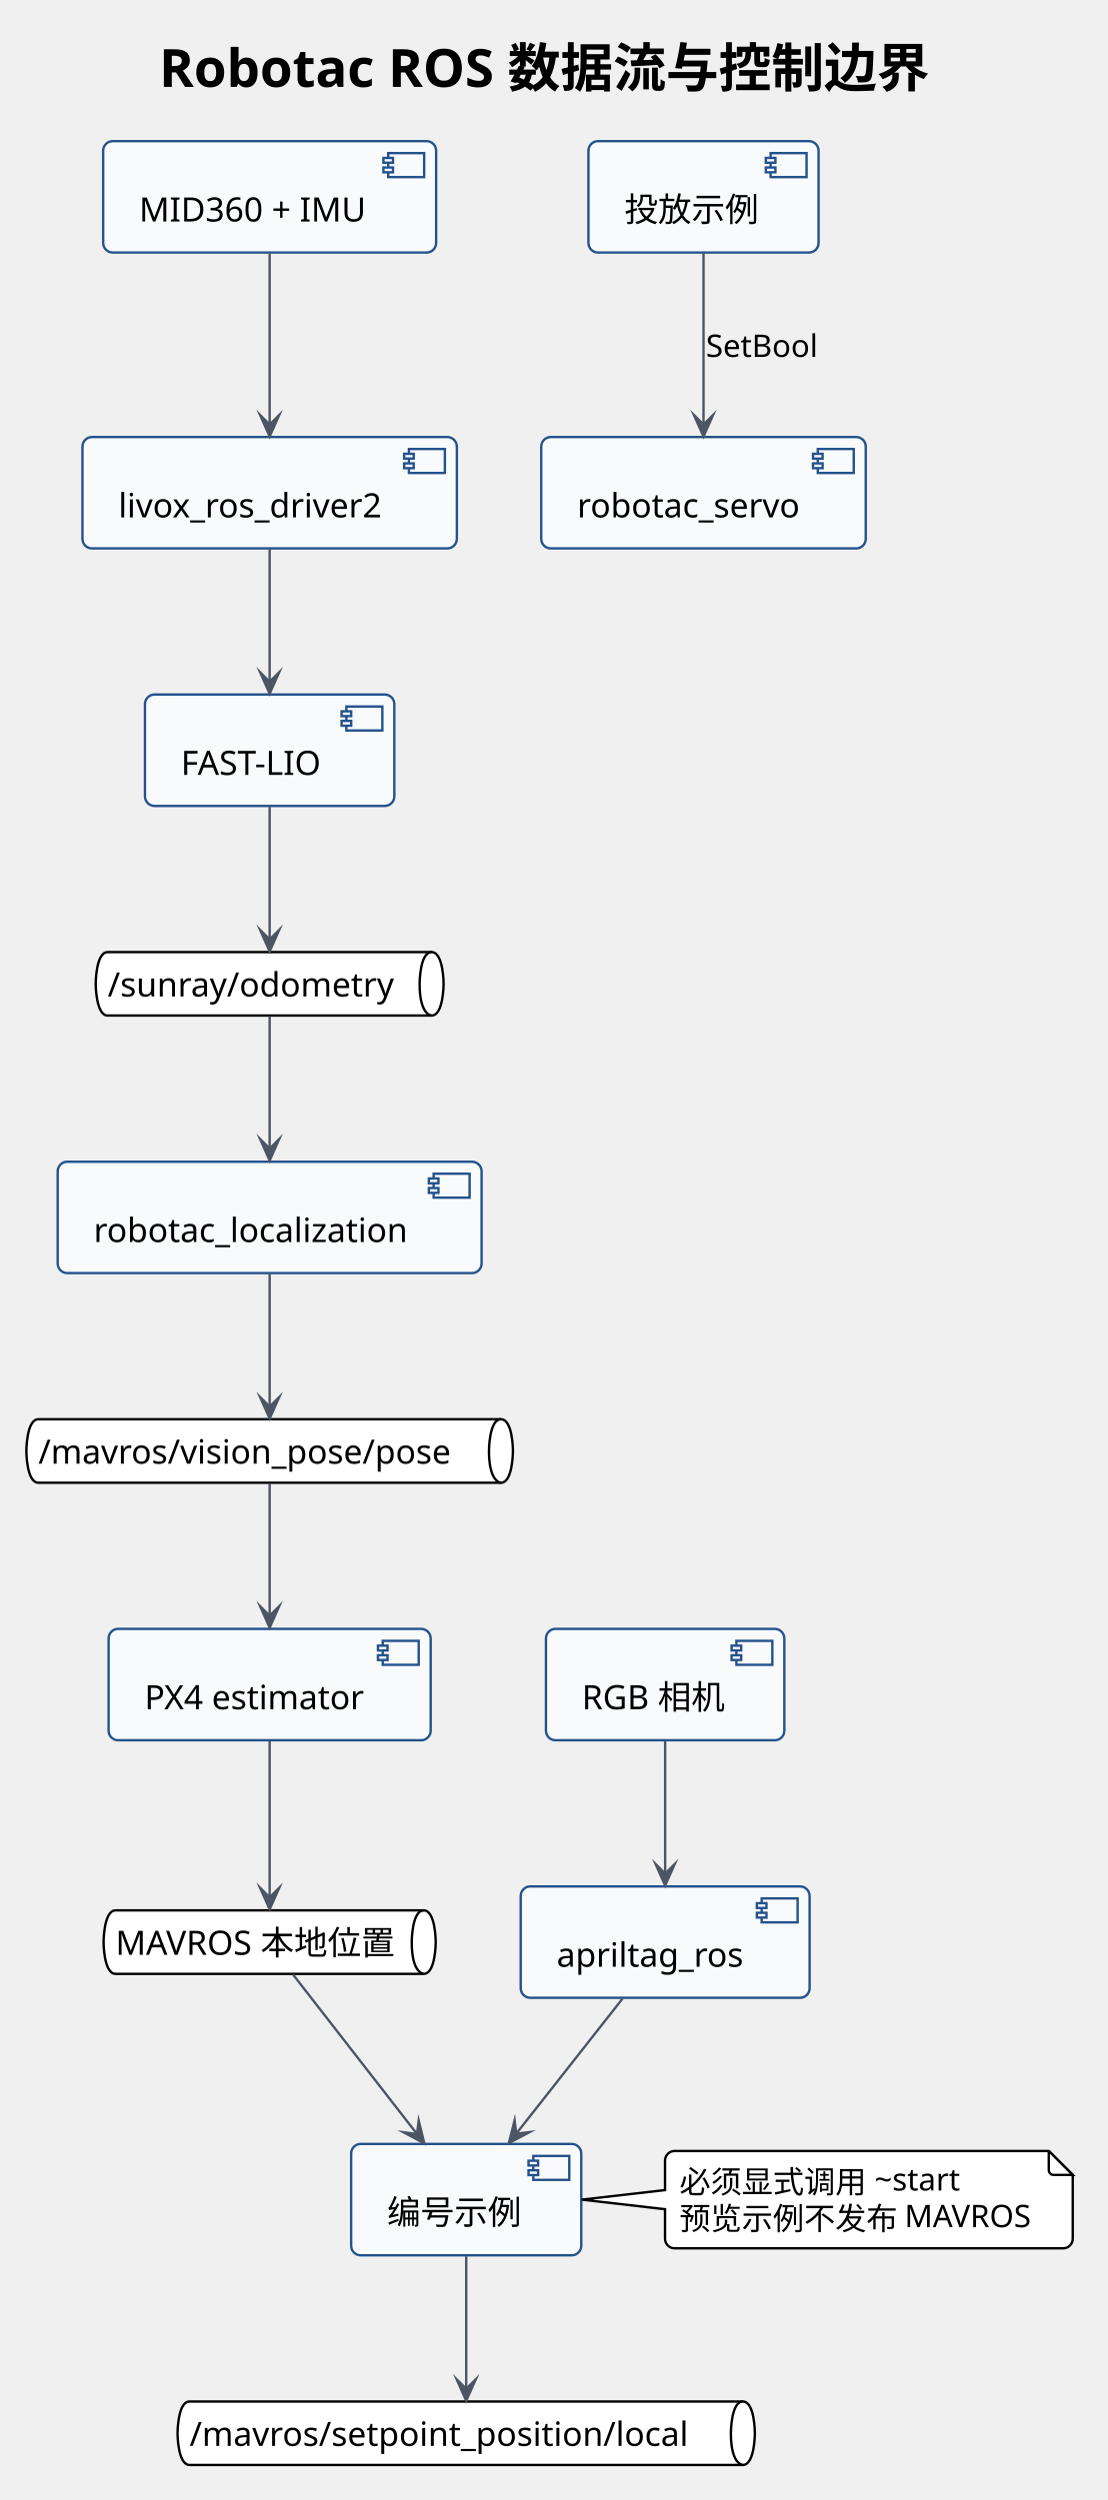
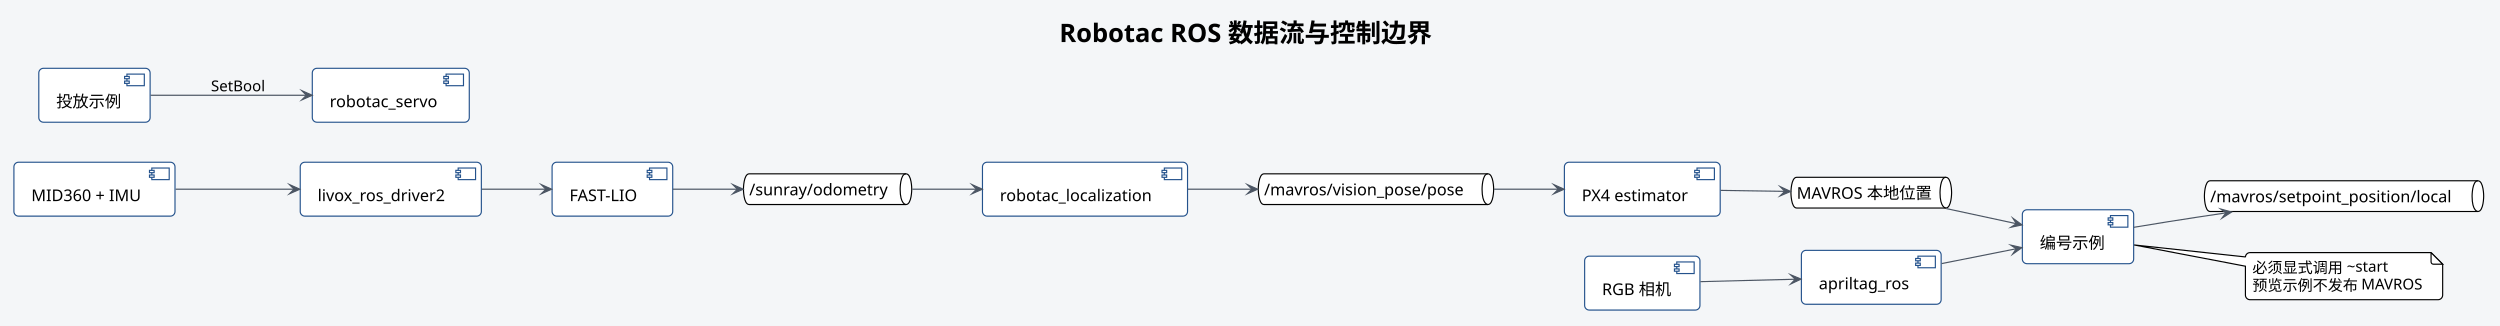
- <svg xmlns="http://www.w3.org/2000/svg" contentStyleType="text/css" data-diagram-type="DESCRIPTION" height="1043px" preserveAspectRatio="none" style="width:462px;height:1043px;" version="1.1" viewBox="0 0 462 1043" width="462px" zoomAndPan="magnify">
+ <svg xmlns="http://www.w3.org/2000/svg" contentStyleType="text/css" data-diagram-type="DESCRIPTION" height="281px" preserveAspectRatio="none" style="width:2156px;height:281px;background:#F4F6F8;" version="1.1" viewBox="0 0 2156 281" width="2156px" zoomAndPan="magnify">
  <defs />
  <g>
-     <g class="title" data-source-line="9">
-       <text fill="#000000" font-family="sans-serif" font-size="22" font-weight="700" lengthAdjust="spacing" textLength="327.776" x="66.387" y="36.27">Robotac ROS 数据流与控制边界</text>
+     <rect fill="#F4F6F8" height="281" style="stroke:none;stroke-width:1;" width="2156" x="0" y="0" />
+     <g class="title" data-source-line="10">
+       <text fill="#000000" font-family="sans-serif" font-size="22" font-weight="700" lengthAdjust="spacing" textLength="327.776" x="913.575" y="36.27">Robotac ROS 数据流与控制边界</text>
    </g>
-     <g class="entity" data-qualified-name="lidar" data-source-line="10" id="ent0001">
-       <rect fill="#F8FAFC" height="46.488" rx="4" ry="4" style="stroke:#24528C;stroke-width:1;" width="138.916" x="43.04" y="58.91" />
-       <rect fill="#F8FAFC" height="10" style="stroke:#24528C;stroke-width:1;" width="15" x="161.956" y="63.91" />
-       <rect fill="#F8FAFC" height="2" style="stroke:#24528C;stroke-width:1;" width="4" x="159.956" y="65.91" />
-       <rect fill="#F8FAFC" height="2" style="stroke:#24528C;stroke-width:1;" width="4" x="159.956" y="69.91" />
-       <text fill="#000000" font-family="sans-serif" font-size="14" lengthAdjust="spacing" textLength="98.916" x="58.04" y="92.445">MID360 + IMU</text>
+     <g class="entity" data-qualified-name="lidar" data-source-line="11" id="ent0001">
+       <rect fill="#FFFFFF" height="46.488" rx="4" ry="4" style="stroke:#24528C;stroke-width:1;" width="138.916" x="12" y="139.91" />
+       <rect fill="#FFFFFF" height="10" style="stroke:#24528C;stroke-width:1;" width="15" x="130.916" y="144.91" />
+       <rect fill="#FFFFFF" height="2" style="stroke:#24528C;stroke-width:1;" width="4" x="128.916" y="146.91" />
+       <rect fill="#FFFFFF" height="2" style="stroke:#24528C;stroke-width:1;" width="4" x="128.916" y="150.91" />
+       <text fill="#000000" font-family="sans-serif" font-size="14" lengthAdjust="spacing" textLength="98.916" x="27" y="173.445">MID360 + IMU</text>
    </g>
-     <g class="entity" data-qualified-name="livox" data-source-line="11" id="ent0002">
-       <rect fill="#F8FAFC" height="46.488" rx="4" ry="4" style="stroke:#24528C;stroke-width:1;" width="156.204" x="34.4" y="182.4" />
-       <rect fill="#F8FAFC" height="10" style="stroke:#24528C;stroke-width:1;" width="15" x="170.604" y="187.4" />
-       <rect fill="#F8FAFC" height="2" style="stroke:#24528C;stroke-width:1;" width="4" x="168.604" y="189.4" />
-       <rect fill="#F8FAFC" height="2" style="stroke:#24528C;stroke-width:1;" width="4" x="168.604" y="193.4" />
-       <text fill="#000000" font-family="sans-serif" font-size="14" lengthAdjust="spacing" textLength="116.204" x="49.4" y="215.935">livox_ros_driver2</text>
+     <g class="entity" data-qualified-name="livox" data-source-line="12" id="ent0002">
+       <rect fill="#FFFFFF" height="46.488" rx="4" ry="4" style="stroke:#24528C;stroke-width:1;" width="156.204" x="258.92" y="139.91" />
+       <rect fill="#FFFFFF" height="10" style="stroke:#24528C;stroke-width:1;" width="15" x="395.124" y="144.91" />
+       <rect fill="#FFFFFF" height="2" style="stroke:#24528C;stroke-width:1;" width="4" x="393.124" y="146.91" />
+       <rect fill="#FFFFFF" height="2" style="stroke:#24528C;stroke-width:1;" width="4" x="393.124" y="150.91" />
+       <text fill="#000000" font-family="sans-serif" font-size="14" lengthAdjust="spacing" textLength="116.204" x="273.92" y="173.445">livox_ros_driver2</text>
    </g>
-     <g class="entity" data-qualified-name="fastlio" data-source-line="12" id="ent0003">
-       <rect fill="#F8FAFC" height="46.488" rx="4" ry="4" style="stroke:#24528C;stroke-width:1;" width="104.032" x="60.48" y="289.88" />
-       <rect fill="#F8FAFC" height="10" style="stroke:#24528C;stroke-width:1;" width="15" x="144.512" y="294.88" />
-       <rect fill="#F8FAFC" height="2" style="stroke:#24528C;stroke-width:1;" width="4" x="142.512" y="296.88" />
-       <rect fill="#F8FAFC" height="2" style="stroke:#24528C;stroke-width:1;" width="4" x="142.512" y="300.88" />
-       <text fill="#000000" font-family="sans-serif" font-size="14" lengthAdjust="spacing" textLength="64.032" x="75.48" y="323.415">FAST-LIO</text>
+     <g class="entity" data-qualified-name="fastlio" data-source-line="13" id="ent0003">
+       <rect fill="#FFFFFF" height="46.488" rx="4" ry="4" style="stroke:#24528C;stroke-width:1;" width="104.032" x="476.12" y="139.91" />
+       <rect fill="#FFFFFF" height="10" style="stroke:#24528C;stroke-width:1;" width="15" x="560.152" y="144.91" />
+       <rect fill="#FFFFFF" height="2" style="stroke:#24528C;stroke-width:1;" width="4" x="558.152" y="146.91" />
+       <rect fill="#FFFFFF" height="2" style="stroke:#24528C;stroke-width:1;" width="4" x="558.152" y="150.91" />
+       <text fill="#000000" font-family="sans-serif" font-size="14" lengthAdjust="spacing" textLength="64.032" x="491.12" y="173.445">FAST-LIO</text>
    </g>
-     <g class="entity" data-qualified-name="odom" data-source-line="13" id="ent0004">
-       <path d="M44.93,397.37 L180.062,397.37 C185.062,397.37 185.062,410.614 185.062,410.614 C185.062,410.614 185.062,423.858 180.062,423.858 L44.93,423.858 C39.93,423.858 39.93,410.614 39.93,410.614 C39.93,410.614 39.93,397.37 44.93,397.37" fill="#FFFFFF" style="stroke:#000000;stroke-width:1;" />
-       <path d="M180.062,397.37 C175.062,397.37 175.062,410.614 175.062,410.614 C175.062,423.858 180.062,423.858 180.062,423.858" fill="none" style="stroke:#000000;stroke-width:1;" />
-       <text fill="#000000" font-family="sans-serif" font-size="14" lengthAdjust="spacing" textLength="125.132" x="44.93" y="415.905">/sunray/odometry</text>
+     <g class="entity" data-qualified-name="odom" data-source-line="14" id="ent0004">
+       <path d="M646.15,149.91 L781.282,149.91 C786.282,149.91 786.282,163.154 786.282,163.154 C786.282,163.154 786.282,176.398 781.282,176.398 L646.15,176.398 C641.15,176.398 641.15,163.154 641.15,163.154 C641.15,163.154 641.15,149.91 646.15,149.91" fill="#FFFFFF" style="stroke:#000000;stroke-width:1;" />
+       <path d="M781.282,149.91 C776.282,149.91 776.282,163.154 776.282,163.154 C776.282,176.398 781.282,176.398 781.282,176.398" fill="none" style="stroke:#000000;stroke-width:1;" />
+       <text fill="#000000" font-family="sans-serif" font-size="14" lengthAdjust="spacing" textLength="125.132" x="646.15" y="168.445">/sunray/odometry</text>
    </g>
-     <g class="entity" data-qualified-name="localization" data-source-line="14" id="ent0005">
-       <rect fill="#F8FAFC" height="46.488" rx="4" ry="4" style="stroke:#24528C;stroke-width:1;" width="176.849" x="24.07" y="484.86" />
-       <rect fill="#F8FAFC" height="10" style="stroke:#24528C;stroke-width:1;" width="15" x="180.919" y="489.86" />
-       <rect fill="#F8FAFC" height="2" style="stroke:#24528C;stroke-width:1;" width="4" x="178.919" y="491.86" />
-       <rect fill="#F8FAFC" height="2" style="stroke:#24528C;stroke-width:1;" width="4" x="178.919" y="495.86" />
-       <text fill="#000000" font-family="sans-serif" font-size="14" lengthAdjust="spacing" textLength="136.849" x="39.07" y="518.395">robotac_localization</text>
+     <g class="entity" data-qualified-name="localization" data-source-line="15" id="ent0005">
+       <rect fill="#FFFFFF" height="46.488" rx="4" ry="4" style="stroke:#24528C;stroke-width:1;" width="176.849" x="847.28" y="139.91" />
+       <rect fill="#FFFFFF" height="10" style="stroke:#24528C;stroke-width:1;" width="15" x="1004.129" y="144.91" />
+       <rect fill="#FFFFFF" height="2" style="stroke:#24528C;stroke-width:1;" width="4" x="1002.129" y="146.91" />
+       <rect fill="#FFFFFF" height="2" style="stroke:#24528C;stroke-width:1;" width="4" x="1002.129" y="150.91" />
+       <text fill="#000000" font-family="sans-serif" font-size="14" lengthAdjust="spacing" textLength="136.849" x="862.28" y="173.445">robotac_localization</text>
    </g>
-     <g class="entity" data-qualified-name="vision" data-source-line="15" id="ent0006">
-       <path d="M16,592.35 L208.998,592.35 C213.998,592.35 213.998,605.594 213.998,605.594 C213.998,605.594 213.998,618.838 208.998,618.838 L16,618.838 C11,618.838 11,605.594 11,605.594 C11,605.594 11,592.35 16,592.35" fill="#FFFFFF" style="stroke:#000000;stroke-width:1;" />
-       <path d="M208.998,592.35 C203.998,592.35 203.998,605.594 203.998,605.594 C203.998,618.838 208.998,618.838 208.998,618.838" fill="none" style="stroke:#000000;stroke-width:1;" />
-       <text fill="#000000" font-family="sans-serif" font-size="14" lengthAdjust="spacing" textLength="182.998" x="16" y="610.885">/mavros/vision_pose/pose</text>
+     <g class="entity" data-qualified-name="vision" data-source-line="16" id="ent0006">
+       <path d="M1090.13,149.91 L1283.128,149.91 C1288.128,149.91 1288.128,163.154 1288.128,163.154 C1288.128,163.154 1288.128,176.398 1283.128,176.398 L1090.13,176.398 C1085.13,176.398 1085.13,163.154 1085.13,163.154 C1085.13,163.154 1085.13,149.91 1090.13,149.91" fill="#FFFFFF" style="stroke:#000000;stroke-width:1;" />
+       <path d="M1283.128,149.91 C1278.128,149.91 1278.128,163.154 1278.128,163.154 C1278.128,176.398 1283.128,176.398 1283.128,176.398" fill="none" style="stroke:#000000;stroke-width:1;" />
+       <text fill="#000000" font-family="sans-serif" font-size="14" lengthAdjust="spacing" textLength="182.998" x="1090.13" y="168.445">/mavros/vision_pose/pose</text>
    </g>
-     <g class="entity" data-qualified-name="px4" data-source-line="16" id="ent0007">
-       <rect fill="#F8FAFC" height="46.488" rx="4" ry="4" style="stroke:#24528C;stroke-width:1;" width="134.37" x="45.31" y="679.84" />
-       <rect fill="#F8FAFC" height="10" style="stroke:#24528C;stroke-width:1;" width="15" x="159.68" y="684.84" />
-       <rect fill="#F8FAFC" height="2" style="stroke:#24528C;stroke-width:1;" width="4" x="157.68" y="686.84" />
-       <rect fill="#F8FAFC" height="2" style="stroke:#24528C;stroke-width:1;" width="4" x="157.68" y="690.84" />
-       <text fill="#000000" font-family="sans-serif" font-size="14" lengthAdjust="spacing" textLength="94.37" x="60.31" y="713.375">PX4 estimator</text>
+     <g class="entity" data-qualified-name="px4" data-source-line="17" id="ent0007">
+       <rect fill="#FFFFFF" height="46.488" rx="4" ry="4" style="stroke:#24528C;stroke-width:1;" width="134.37" x="1349.13" y="139.91" />
+       <rect fill="#FFFFFF" height="10" style="stroke:#24528C;stroke-width:1;" width="15" x="1463.5" y="144.91" />
+       <rect fill="#FFFFFF" height="2" style="stroke:#24528C;stroke-width:1;" width="4" x="1461.5" y="146.91" />
+       <rect fill="#FFFFFF" height="2" style="stroke:#24528C;stroke-width:1;" width="4" x="1461.5" y="150.91" />
+       <text fill="#000000" font-family="sans-serif" font-size="14" lengthAdjust="spacing" textLength="94.37" x="1364.13" y="173.445">PX4 estimator</text>
    </g>
-     <g class="entity" data-qualified-name="local" data-source-line="17" id="ent0008">
-       <path d="M48.21,797.33 L176.779,797.33 C181.779,797.33 181.779,810.574 181.779,810.574 C181.779,810.574 181.779,823.818 176.779,823.818 L48.21,823.818 C43.21,823.818 43.21,810.574 43.21,810.574 C43.21,810.574 43.21,797.33 48.21,797.33" fill="#FFFFFF" style="stroke:#000000;stroke-width:1;" />
-       <path d="M176.779,797.33 C171.779,797.33 171.779,810.574 171.779,810.574 C171.779,823.818 176.779,823.818 176.779,823.818" fill="none" style="stroke:#000000;stroke-width:1;" />
-       <text fill="#000000" font-family="sans-serif" font-size="14" lengthAdjust="spacing" textLength="118.569" x="48.21" y="815.865">MAVROS 本地位置</text>
+     <g class="entity" data-qualified-name="local" data-source-line="18" id="ent0008">
+       <path d="M1549.5,152.91 L1678.069,152.91 C1683.069,152.91 1683.069,166.154 1683.069,166.154 C1683.069,166.154 1683.069,179.398 1678.069,179.398 L1549.5,179.398 C1544.5,179.398 1544.5,166.154 1544.5,166.154 C1544.5,166.154 1544.5,152.91 1549.5,152.91" fill="#FFFFFF" style="stroke:#000000;stroke-width:1;" />
+       <path d="M1678.069,152.91 C1673.069,152.91 1673.069,166.154 1673.069,166.154 C1673.069,179.398 1678.069,179.398 1678.069,179.398" fill="none" style="stroke:#000000;stroke-width:1;" />
+       <text fill="#000000" font-family="sans-serif" font-size="14" lengthAdjust="spacing" textLength="118.569" x="1549.5" y="171.445">MAVROS 本地位置</text>
    </g>
-     <g class="entity" data-qualified-name="camera" data-source-line="18" id="ent0009">
-       <rect fill="#F8FAFC" height="46.488" rx="4" ry="4" style="stroke:#24528C;stroke-width:1;" width="99.452" x="227.77" y="679.84" />
-       <rect fill="#F8FAFC" height="10" style="stroke:#24528C;stroke-width:1;" width="15" x="307.222" y="684.84" />
-       <rect fill="#F8FAFC" height="2" style="stroke:#24528C;stroke-width:1;" width="4" x="305.222" y="686.84" />
-       <rect fill="#F8FAFC" height="2" style="stroke:#24528C;stroke-width:1;" width="4" x="305.222" y="690.84" />
-       <text fill="#000000" font-family="sans-serif" font-size="14" lengthAdjust="spacing" textLength="59.452" x="242.77" y="713.375">RGB 相机</text>
+     <g class="entity" data-qualified-name="camera" data-source-line="19" id="ent0009">
+       <rect fill="#FFFFFF" height="46.488" rx="4" ry="4" style="stroke:#24528C;stroke-width:1;" width="99.452" x="1366.59" y="220.91" />
+       <rect fill="#FFFFFF" height="10" style="stroke:#24528C;stroke-width:1;" width="15" x="1446.042" y="225.91" />
+       <rect fill="#FFFFFF" height="2" style="stroke:#24528C;stroke-width:1;" width="4" x="1444.042" y="227.91" />
+       <rect fill="#FFFFFF" height="2" style="stroke:#24528C;stroke-width:1;" width="4" x="1444.042" y="231.91" />
+       <text fill="#000000" font-family="sans-serif" font-size="14" lengthAdjust="spacing" textLength="59.452" x="1381.59" y="254.445">RGB 相机</text>
    </g>
-     <g class="entity" data-qualified-name="tag" data-source-line="19" id="ent0010">
-       <rect fill="#F8FAFC" height="46.488" rx="4" ry="4" style="stroke:#24528C;stroke-width:1;" width="120.527" x="217.24" y="787.33" />
-       <rect fill="#F8FAFC" height="10" style="stroke:#24528C;stroke-width:1;" width="15" x="317.767" y="792.33" />
-       <rect fill="#F8FAFC" height="2" style="stroke:#24528C;stroke-width:1;" width="4" x="315.767" y="794.33" />
-       <rect fill="#F8FAFC" height="2" style="stroke:#24528C;stroke-width:1;" width="4" x="315.767" y="798.33" />
-       <text fill="#000000" font-family="sans-serif" font-size="14" lengthAdjust="spacing" textLength="80.527" x="232.24" y="820.865">apriltag_ros</text>
+     <g class="entity" data-qualified-name="tag" data-source-line="20" id="ent0010">
+       <rect fill="#FFFFFF" height="46.488" rx="4" ry="4" style="stroke:#24528C;stroke-width:1;" width="120.527" x="1553.52" y="215.91" />
+       <rect fill="#FFFFFF" height="10" style="stroke:#24528C;stroke-width:1;" width="15" x="1654.047" y="220.91" />
+       <rect fill="#FFFFFF" height="2" style="stroke:#24528C;stroke-width:1;" width="4" x="1652.047" y="222.91" />
+       <rect fill="#FFFFFF" height="2" style="stroke:#24528C;stroke-width:1;" width="4" x="1652.047" y="226.91" />
+       <text fill="#000000" font-family="sans-serif" font-size="14" lengthAdjust="spacing" textLength="80.527" x="1568.52" y="249.445">apriltag_ros</text>
    </g>
-     <g class="entity" data-qualified-name="examples" data-source-line="20" id="ent0011">
-       <rect fill="#F8FAFC" height="46.488" rx="4" ry="4" style="stroke:#24528C;stroke-width:1;" width="96" x="146.5" y="894.81" />
-       <rect fill="#F8FAFC" height="10" style="stroke:#24528C;stroke-width:1;" width="15" x="222.5" y="899.81" />
-       <rect fill="#F8FAFC" height="2" style="stroke:#24528C;stroke-width:1;" width="4" x="220.5" y="901.81" />
-       <rect fill="#F8FAFC" height="2" style="stroke:#24528C;stroke-width:1;" width="4" x="220.5" y="905.81" />
-       <text fill="#000000" font-family="sans-serif" font-size="14" lengthAdjust="spacing" textLength="56" x="161.5" y="928.345">编号示例</text>
+     <g class="entity" data-qualified-name="examples" data-source-line="21" id="ent0011">
+       <rect fill="#FFFFFF" height="46.488" rx="4" ry="4" style="stroke:#24528C;stroke-width:1;" width="96" x="1744.07" y="180.91" />
+       <rect fill="#FFFFFF" height="10" style="stroke:#24528C;stroke-width:1;" width="15" x="1820.07" y="185.91" />
+       <rect fill="#FFFFFF" height="2" style="stroke:#24528C;stroke-width:1;" width="4" x="1818.07" y="187.91" />
+       <rect fill="#FFFFFF" height="2" style="stroke:#24528C;stroke-width:1;" width="4" x="1818.07" y="191.91" />
+       <text fill="#000000" font-family="sans-serif" font-size="14" lengthAdjust="spacing" textLength="56" x="1759.07" y="214.445">编号示例</text>
    </g>
-     <g class="entity" data-qualified-name="setpoint" data-source-line="21" id="ent0012">
-       <path d="M79.07,1002.3 L309.925,1002.3 C314.925,1002.3 314.925,1015.544 314.925,1015.544 C314.925,1015.544 314.925,1028.788 309.925,1028.788 L79.07,1028.788 C74.07,1028.788 74.07,1015.544 74.07,1015.544 C74.07,1015.544 74.07,1002.3 79.07,1002.3" fill="#FFFFFF" style="stroke:#000000;stroke-width:1;" />
-       <path d="M309.925,1002.3 C304.925,1002.3 304.925,1015.544 304.925,1015.544 C304.925,1028.788 309.925,1028.788 309.925,1028.788" fill="none" style="stroke:#000000;stroke-width:1;" />
-       <text fill="#000000" font-family="sans-serif" font-size="14" lengthAdjust="spacing" textLength="220.856" x="79.07" y="1020.835">/mavros/setpoint_position/local</text>
+     <g class="entity" data-qualified-name="setpoint" data-source-line="22" id="ent0012">
+       <path d="M1906.07,155.91 L2136.925,155.91 C2141.925,155.91 2141.925,169.154 2141.925,169.154 C2141.925,169.154 2141.925,182.398 2136.925,182.398 L1906.07,182.398 C1901.07,182.398 1901.07,169.154 1901.07,169.154 C1901.07,169.154 1901.07,155.91 1906.07,155.91" fill="#FFFFFF" style="stroke:#000000;stroke-width:1;" />
+       <path d="M2136.925,155.91 C2131.925,155.91 2131.925,169.154 2131.925,169.154 C2131.925,182.398 2136.925,182.398 2136.925,182.398" fill="none" style="stroke:#000000;stroke-width:1;" />
+       <text fill="#000000" font-family="sans-serif" font-size="14" lengthAdjust="spacing" textLength="220.856" x="1906.07" y="174.445">/mavros/setpoint_position/local</text>
    </g>
-     <g class="entity" data-qualified-name="payload" data-source-line="22" id="ent0013">
-       <rect fill="#F8FAFC" height="46.488" rx="4" ry="4" style="stroke:#24528C;stroke-width:1;" width="96" x="245.5" y="58.91" />
-       <rect fill="#F8FAFC" height="10" style="stroke:#24528C;stroke-width:1;" width="15" x="321.5" y="63.91" />
-       <rect fill="#F8FAFC" height="2" style="stroke:#24528C;stroke-width:1;" width="4" x="319.5" y="65.91" />
-       <rect fill="#F8FAFC" height="2" style="stroke:#24528C;stroke-width:1;" width="4" x="319.5" y="69.91" />
-       <text fill="#000000" font-family="sans-serif" font-size="14" lengthAdjust="spacing" textLength="56" x="260.5" y="92.445">投放示例</text>
+     <g class="entity" data-qualified-name="payload" data-source-line="23" id="ent0013">
+       <rect fill="#FFFFFF" height="46.488" rx="4" ry="4" style="stroke:#24528C;stroke-width:1;" width="96" x="33.46" y="58.91" />
+       <rect fill="#FFFFFF" height="10" style="stroke:#24528C;stroke-width:1;" width="15" x="109.46" y="63.91" />
+       <rect fill="#FFFFFF" height="2" style="stroke:#24528C;stroke-width:1;" width="4" x="107.46" y="65.91" />
+       <rect fill="#FFFFFF" height="2" style="stroke:#24528C;stroke-width:1;" width="4" x="107.46" y="69.91" />
+       <text fill="#000000" font-family="sans-serif" font-size="14" lengthAdjust="spacing" textLength="56" x="48.46" y="92.445">投放示例</text>
    </g>
-     <g class="entity" data-qualified-name="servo" data-source-line="23" id="ent0014">
-       <rect fill="#F8FAFC" height="46.488" rx="4" ry="4" style="stroke:#24528C;stroke-width:1;" width="135.389" x="225.8" y="182.4" />
-       <rect fill="#F8FAFC" height="10" style="stroke:#24528C;stroke-width:1;" width="15" x="341.189" y="187.4" />
-       <rect fill="#F8FAFC" height="2" style="stroke:#24528C;stroke-width:1;" width="4" x="339.189" y="189.4" />
-       <rect fill="#F8FAFC" height="2" style="stroke:#24528C;stroke-width:1;" width="4" x="339.189" y="193.4" />
-       <text fill="#000000" font-family="sans-serif" font-size="14" lengthAdjust="spacing" textLength="95.389" x="240.8" y="215.935">robotac_servo</text>
+     <g class="entity" data-qualified-name="servo" data-source-line="24" id="ent0014">
+       <rect fill="#FFFFFF" height="46.488" rx="4" ry="4" style="stroke:#24528C;stroke-width:1;" width="135.389" x="269.32" y="58.91" />
+       <rect fill="#FFFFFF" height="10" style="stroke:#24528C;stroke-width:1;" width="15" x="384.709" y="63.91" />
+       <rect fill="#FFFFFF" height="2" style="stroke:#24528C;stroke-width:1;" width="4" x="382.709" y="65.91" />
+       <rect fill="#FFFFFF" height="2" style="stroke:#24528C;stroke-width:1;" width="4" x="382.709" y="69.91" />
+       <text fill="#000000" font-family="sans-serif" font-size="14" lengthAdjust="spacing" textLength="95.389" x="284.32" y="92.445">robotac_servo</text>
    </g>
-     <g class="entity" data-qualified-name="GMN27" data-source-line="37" id="ent0028">
-       <path d="M277.45,901.75 L277.45,914.06 L242.73,918.06 L277.45,922.06 L277.45,934.371 A4,4 0 0 0 281.45,938.371 L443.55,938.371 A4,4 0 0 0 447.55,934.371 L447.55,907.75 L437.55,897.75 L281.45,897.75 A4,4 0 0 0 277.45,901.75" fill="#FFFFFF" style="stroke:#000000;stroke-width:1;" />
-       <path d="M437.55,897.75 L437.55,905.75 A2,2 0 0 0 439.55,907.75 L447.55,907.75 L437.55,897.75" fill="#FFFFFF" style="stroke:#000000;stroke-width:1;" />
-       <text fill="#000000" font-family="sans-serif" font-size="13" lengthAdjust="spacing" textLength="119.184" x="283.45" y="915.318">必须显式调用 ~start</text>
-       <text fill="#000000" font-family="sans-serif" font-size="13" lengthAdjust="spacing" textLength="149.1" x="283.45" y="930.629">预览示例不发布 MAVROS</text>
+     <g class="entity" data-qualified-name="GMN27" data-source-line="38" id="ent0028">
+       <path d="M1936.45,221.85 L1936.45,221.58 L1840.47,211.24 L1936.45,229.58 L1936.45,254.471 A4,4 0 0 0 1940.45,258.471 L2102.55,258.471 A4,4 0 0 0 2106.55,254.471 L2106.55,227.85 L2096.55,217.85 L1940.45,217.85 A4,4 0 0 0 1936.45,221.85" fill="#FFFFFF" style="stroke:#000000;stroke-width:1;" />
+       <path d="M2096.55,217.85 L2096.55,225.85 A2,2 0 0 0 2098.55,227.85 L2106.55,227.85 L2096.55,217.85" fill="#FFFFFF" style="stroke:#000000;stroke-width:1;" />
+       <text fill="#000000" font-family="sans-serif" font-size="13" lengthAdjust="spacing" textLength="119.184" x="1942.45" y="235.418">必须显式调用 ~start</text>
+       <text fill="#000000" font-family="sans-serif" font-size="13" lengthAdjust="spacing" textLength="149.1" x="1942.45" y="250.729">预览示例不发布 MAVROS</text>
    </g>
-     <g class="link" data-entity-1="ent0001" data-entity-2="ent0002" data-link-type="dependency" data-source-line="24" id="lnk15">
-       <path d="M112.5,105.72 C112.5,127.54 112.5,155.41 112.5,177.19" fill="none" id="lidar-to-livox" style="stroke:#4B5563;stroke-width:1;" />
-       <polygon fill="#4B5563" points="112.5,182.19,116.5,173.19,112.5,177.19,108.5,173.19,112.5,182.19" style="stroke:#4B5563;stroke-width:1;stroke-linejoin:miter;stroke-miterlimit:10;" />
+     <g class="link" data-entity-1="ent0001" data-entity-2="ent0002" data-link-type="dependency" data-source-line="25" id="lnk15">
+       <path d="M151.41,163.16 C184.55,163.16 219.41,163.16 253.59,163.16" fill="none" id="lidar-to-livox" style="stroke:#4B5563;stroke-width:1;" />
+       <polygon fill="#4B5563" points="258.59,163.16,249.59,159.16,253.59,163.16,249.59,167.16,258.59,163.16" style="stroke:#4B5563;stroke-width:1;stroke-linejoin:miter;stroke-miterlimit:10;" />
    </g>
-     <g class="link" data-entity-1="ent0002" data-entity-2="ent0003" data-link-type="dependency" data-source-line="25" id="lnk16">
-       <path d="M112.5,229.27 C112.5,247.07 112.5,266.75 112.5,284.54" fill="none" id="livox-to-fastlio" style="stroke:#4B5563;stroke-width:1;" />
-       <polygon fill="#4B5563" points="112.5,289.54,116.5,280.54,112.5,284.54,108.5,280.54,112.5,289.54" style="stroke:#4B5563;stroke-width:1;stroke-linejoin:miter;stroke-miterlimit:10;" />
+     <g class="link" data-entity-1="ent0002" data-entity-2="ent0003" data-link-type="dependency" data-source-line="26" id="lnk16">
+       <path d="M415.49,163.16 C435.78,163.16 452.17,163.16 470.73,163.16" fill="none" id="livox-to-fastlio" style="stroke:#4B5563;stroke-width:1;" />
+       <polygon fill="#4B5563" points="475.73,163.16,466.73,159.16,470.73,163.16,466.73,167.16,475.73,163.16" style="stroke:#4B5563;stroke-width:1;stroke-linejoin:miter;stroke-miterlimit:10;" />
    </g>
-     <g class="link" data-entity-1="ent0003" data-entity-2="ent0004" data-link-type="dependency" data-source-line="26" id="lnk17">
-       <path d="M112.5,336.76 C112.5,355.62 112.5,376.79 112.5,392.09" fill="none" id="fastlio-to-odom" style="stroke:#4B5563;stroke-width:1;" />
-       <polygon fill="#4B5563" points="112.5,397.09,116.5,388.09,112.5,392.09,108.5,388.09,112.5,397.09" style="stroke:#4B5563;stroke-width:1;stroke-linejoin:miter;stroke-miterlimit:10;" />
+     <g class="link" data-entity-1="ent0003" data-entity-2="ent0004" data-link-type="dependency" data-source-line="27" id="lnk17">
+       <path d="M580.27,163.16 C599.05,163.16 615.68,163.16 635.93,163.16" fill="none" id="fastlio-to-odom" style="stroke:#4B5563;stroke-width:1;" />
+       <polygon fill="#4B5563" points="640.93,163.16,631.93,159.16,635.93,163.16,631.93,167.16,640.93,163.16" style="stroke:#4B5563;stroke-width:1;stroke-linejoin:miter;stroke-miterlimit:10;" />
    </g>
-     <g class="link" data-entity-1="ent0004" data-entity-2="ent0005" data-link-type="dependency" data-source-line="27" id="lnk18">
-       <path d="M112.5,424.1 C112.5,439.37 112.5,460.5 112.5,479.37" fill="none" id="odom-to-localization" style="stroke:#4B5563;stroke-width:1;" />
-       <polygon fill="#4B5563" points="112.5,484.37,116.5,475.37,112.5,479.37,108.5,475.37,112.5,484.37" style="stroke:#4B5563;stroke-width:1;stroke-linejoin:miter;stroke-miterlimit:10;" />
+     <g class="link" data-entity-1="ent0004" data-entity-2="ent0005" data-link-type="dependency" data-source-line="28" id="lnk18">
+       <path d="M786.75,163.16 C806.05,163.16 822.12,163.16 842.16,163.16" fill="none" id="odom-to-localization" style="stroke:#4B5563;stroke-width:1;" />
+       <polygon fill="#4B5563" points="847.16,163.16,838.16,159.16,842.16,163.16,838.16,167.16,847.16,163.16" style="stroke:#4B5563;stroke-width:1;stroke-linejoin:miter;stroke-miterlimit:10;" />
    </g>
-     <g class="link" data-entity-1="ent0005" data-entity-2="ent0006" data-link-type="dependency" data-source-line="28" id="lnk19">
-       <path d="M112.5,531.73 C112.5,550.6 112.5,571.77 112.5,587.07" fill="none" id="localization-to-vision" style="stroke:#4B5563;stroke-width:1;" />
-       <polygon fill="#4B5563" points="112.5,592.07,116.5,583.07,112.5,587.07,108.5,583.07,112.5,592.07" style="stroke:#4B5563;stroke-width:1;stroke-linejoin:miter;stroke-miterlimit:10;" />
+     <g class="link" data-entity-1="ent0005" data-entity-2="ent0006" data-link-type="dependency" data-source-line="29" id="lnk19">
+       <path d="M1024.47,163.16 C1043.93,163.16 1059.7,163.16 1079.63,163.16" fill="none" id="localization-to-vision" style="stroke:#4B5563;stroke-width:1;" />
+       <polygon fill="#4B5563" points="1084.63,163.16,1075.63,159.16,1079.63,163.16,1075.63,167.16,1084.63,163.16" style="stroke:#4B5563;stroke-width:1;stroke-linejoin:miter;stroke-miterlimit:10;" />
    </g>
-     <g class="link" data-entity-1="ent0006" data-entity-2="ent0007" data-link-type="dependency" data-source-line="29" id="lnk20">
-       <path d="M112.5,619.08 C112.5,634.34 112.5,655.48 112.5,674.35" fill="none" id="vision-to-px4" style="stroke:#4B5563;stroke-width:1;" />
-       <polygon fill="#4B5563" points="112.5,679.35,116.5,670.35,112.5,674.35,108.5,670.35,112.5,679.35" style="stroke:#4B5563;stroke-width:1;stroke-linejoin:miter;stroke-miterlimit:10;" />
+     <g class="link" data-entity-1="ent0006" data-entity-2="ent0007" data-link-type="dependency" data-source-line="30" id="lnk20">
+       <path d="M1288.49,163.16 C1308.95,163.16 1324.98,163.16 1343.88,163.16" fill="none" id="vision-to-px4" style="stroke:#4B5563;stroke-width:1;" />
+       <polygon fill="#4B5563" points="1348.88,163.16,1339.88,159.16,1343.88,163.16,1339.88,167.16,1348.88,163.16" style="stroke:#4B5563;stroke-width:1;stroke-linejoin:miter;stroke-miterlimit:10;" />
    </g>
-     <g class="link" data-entity-1="ent0007" data-entity-2="ent0008" data-link-type="dependency" data-source-line="30" id="lnk21">
-       <path d="M112.5,726.71 C112.5,748.14 112.5,774.55 112.5,791.89" fill="none" id="px4-to-local" style="stroke:#4B5563;stroke-width:1;" />
-       <polygon fill="#4B5563" points="112.5,796.89,116.5,787.89,112.5,791.89,108.5,787.89,112.5,796.89" style="stroke:#4B5563;stroke-width:1;stroke-linejoin:miter;stroke-miterlimit:10;" />
+     <g class="link" data-entity-1="ent0007" data-entity-2="ent0008" data-link-type="dependency" data-source-line="31" id="lnk21">
+       <path d="M1483.77,164.18 C1503.25,164.47 1519.581,164.724 1539.191,165.024" fill="none" id="px4-to-local" style="stroke:#4B5563;stroke-width:1;" />
+       <polygon fill="#4B5563" points="1544.19,165.1,1535.252,160.963,1539.191,165.024,1535.13,168.962,1544.19,165.1" style="stroke:#4B5563;stroke-width:1;stroke-linejoin:miter;stroke-miterlimit:10;" />
    </g>
-     <g class="link" data-entity-1="ent0009" data-entity-2="ent0010" data-link-type="dependency" data-source-line="31" id="lnk22">
-       <path d="M277.5,726.71 C277.5,744.51 277.5,764.19 277.5,781.98" fill="none" id="camera-to-tag" style="stroke:#4B5563;stroke-width:1;" />
-       <polygon fill="#4B5563" points="277.5,786.98,281.5,777.98,277.5,781.98,273.5,777.98,277.5,786.98" style="stroke:#4B5563;stroke-width:1;stroke-linejoin:miter;stroke-miterlimit:10;" />
+     <g class="link" data-entity-1="ent0009" data-entity-2="ent0010" data-link-type="dependency" data-source-line="32" id="lnk22">
+       <path d="M1466.39,242.9 C1492.74,242.23 1520.422,241.518 1548.222,240.808" fill="none" id="camera-to-tag" style="stroke:#4B5563;stroke-width:1;" />
+       <polygon fill="#4B5563" points="1553.22,240.68,1544.121,236.911,1548.222,240.808,1544.325,244.909,1553.22,240.68" style="stroke:#4B5563;stroke-width:1;stroke-linejoin:miter;stroke-miterlimit:10;" />
    </g>
-     <g class="link" data-entity-1="ent0010" data-entity-2="ent0011" data-link-type="dependency" data-source-line="32" id="lnk23">
-       <path d="M259.69,834.2 C245.69,852 229.361,872.75 215.371,890.54" fill="none" id="tag-to-examples" style="stroke:#4B5563;stroke-width:1;" />
-       <polygon fill="#4B5563" points="212.28,894.47,220.988,889.868,215.371,890.54,214.699,884.923,212.28,894.47" style="stroke:#4B5563;stroke-width:1;stroke-linejoin:miter;stroke-miterlimit:10;" />
+     <g class="link" data-entity-1="ent0010" data-entity-2="ent0011" data-link-type="dependency" data-source-line="33" id="lnk23">
+       <path d="M1674.47,227.31 C1697.04,222.82 1717.506,218.764 1738.796,214.535" fill="none" id="tag-to-examples" style="stroke:#4B5563;stroke-width:1;" />
+       <polygon fill="#4B5563" points="1743.7,213.56,1734.093,211.391,1738.796,214.535,1735.652,219.237,1743.7,213.56" style="stroke:#4B5563;stroke-width:1;stroke-linejoin:miter;stroke-miterlimit:10;" />
    </g>
-     <g class="link" data-entity-1="ent0008" data-entity-2="ent0011" data-link-type="dependency" data-source-line="33" id="lnk24">
-       <path d="M122.23,824.08 C135.72,841.44 157.262,869.152 173.972,890.652" fill="none" id="local-to-examples" style="stroke:#4B5563;stroke-width:1;" />
-       <polygon fill="#4B5563" points="177.04,894.6,174.675,885.039,173.972,890.652,168.359,889.949,177.04,894.6" style="stroke:#4B5563;stroke-width:1;stroke-linejoin:miter;stroke-miterlimit:10;" />
+     <g class="link" data-entity-1="ent0008" data-entity-2="ent0011" data-link-type="dependency" data-source-line="34" id="lnk24">
+       <path d="M1678.43,179.87 C1700.03,184.53 1718.872,188.596 1738.952,192.926" fill="none" id="local-to-examples" style="stroke:#4B5563;stroke-width:1;" />
+       <polygon fill="#4B5563" points="1743.84,193.98,1735.885,188.173,1738.952,192.926,1734.199,195.993,1743.84,193.98" style="stroke:#4B5563;stroke-width:1;stroke-linejoin:miter;stroke-miterlimit:10;" />
    </g>
-     <g class="link" data-entity-1="ent0011" data-entity-2="ent0012" data-link-type="dependency" data-source-line="34" id="lnk25">
-       <path d="M194.5,941.69 C194.5,960.55 194.5,981.72 194.5,997.02" fill="none" id="examples-to-setpoint" style="stroke:#4B5563;stroke-width:1;" />
-       <polygon fill="#4B5563" points="194.5,1002.02,198.5,993.02,194.5,997.02,190.5,993.02,194.5,1002.02" style="stroke:#4B5563;stroke-width:1;stroke-linejoin:miter;stroke-miterlimit:10;" />
+     <g class="link" data-entity-1="ent0011" data-entity-2="ent0012" data-link-type="dependency" data-source-line="35" id="lnk25">
+       <path d="M1840.28,196.02 C1850.12,194.37 1860.43,192.67 1870.07,191.16 C1887.67,188.38 1901.504,186.273 1919.604,183.593" fill="none" id="examples-to-setpoint" style="stroke:#4B5563;stroke-width:1;" />
+       <polygon fill="#4B5563" points="1924.55,182.86,1915.061,180.221,1919.604,183.593,1916.233,188.135,1924.55,182.86" style="stroke:#4B5563;stroke-width:1;stroke-linejoin:miter;stroke-miterlimit:10;" />
    </g>
-     <g class="link" data-entity-1="ent0013" data-entity-2="ent0014" data-link-type="dependency" data-source-line="35" id="lnk26">
-       <path d="M293.5,105.72 C293.5,127.54 293.5,155.41 293.5,177.19" fill="none" id="payload-to-servo" style="stroke:#4B5563;stroke-width:1;" />
-       <polygon fill="#4B5563" points="293.5,182.19,297.5,173.19,293.5,177.19,289.5,173.19,293.5,182.19" style="stroke:#4B5563;stroke-width:1;stroke-linejoin:miter;stroke-miterlimit:10;" />
-       <text fill="#000000" font-family="sans-serif" font-size="13" lengthAdjust="spacing" textLength="46.312" x="294.5" y="148.969">SetBool</text>
+     <g class="link" data-entity-1="ent0013" data-entity-2="ent0014" data-link-type="dependency" data-source-line="36" id="lnk26">
+       <path d="M129.85,82.16 C169.13,82.16 220.41,82.16 264.25,82.16" fill="none" id="payload-to-servo" style="stroke:#4B5563;stroke-width:1;" />
+       <polygon fill="#4B5563" points="269.25,82.16,260.25,78.16,264.25,82.16,260.25,86.16,269.25,82.16" style="stroke:#4B5563;stroke-width:1;stroke-linejoin:miter;stroke-miterlimit:10;" />
+       <text fill="#000000" font-family="sans-serif" font-size="13" lengthAdjust="spacing" textLength="46.312" x="181.92" y="78.728">SetBool</text>
    </g>
  </g>
</svg>
